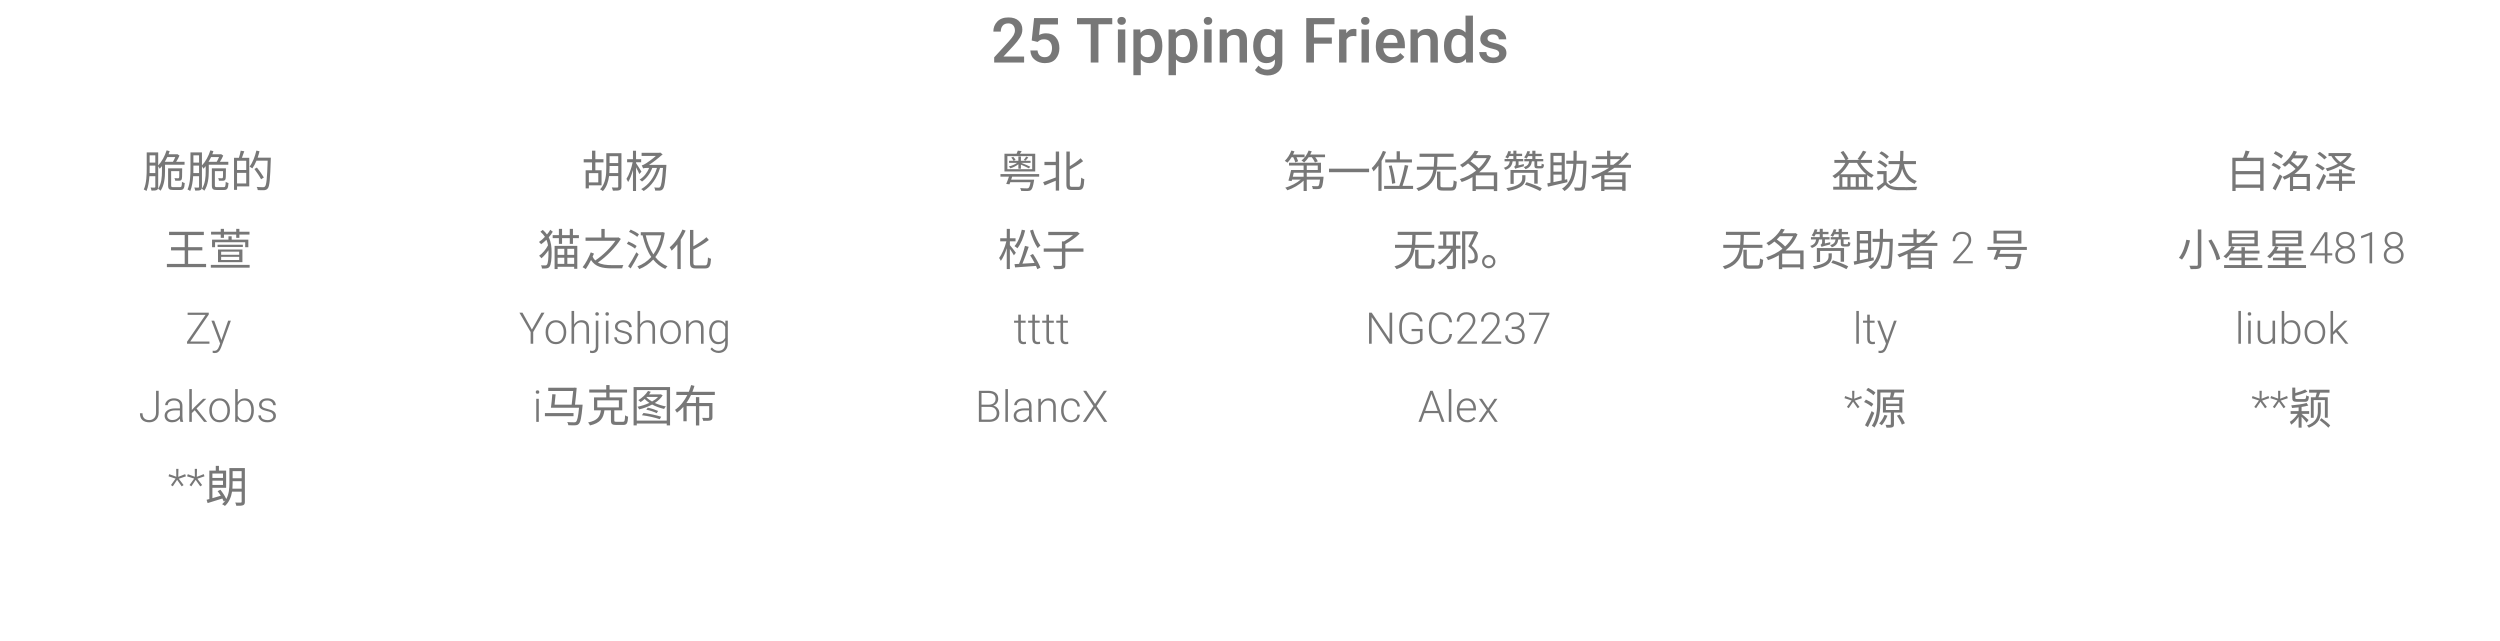
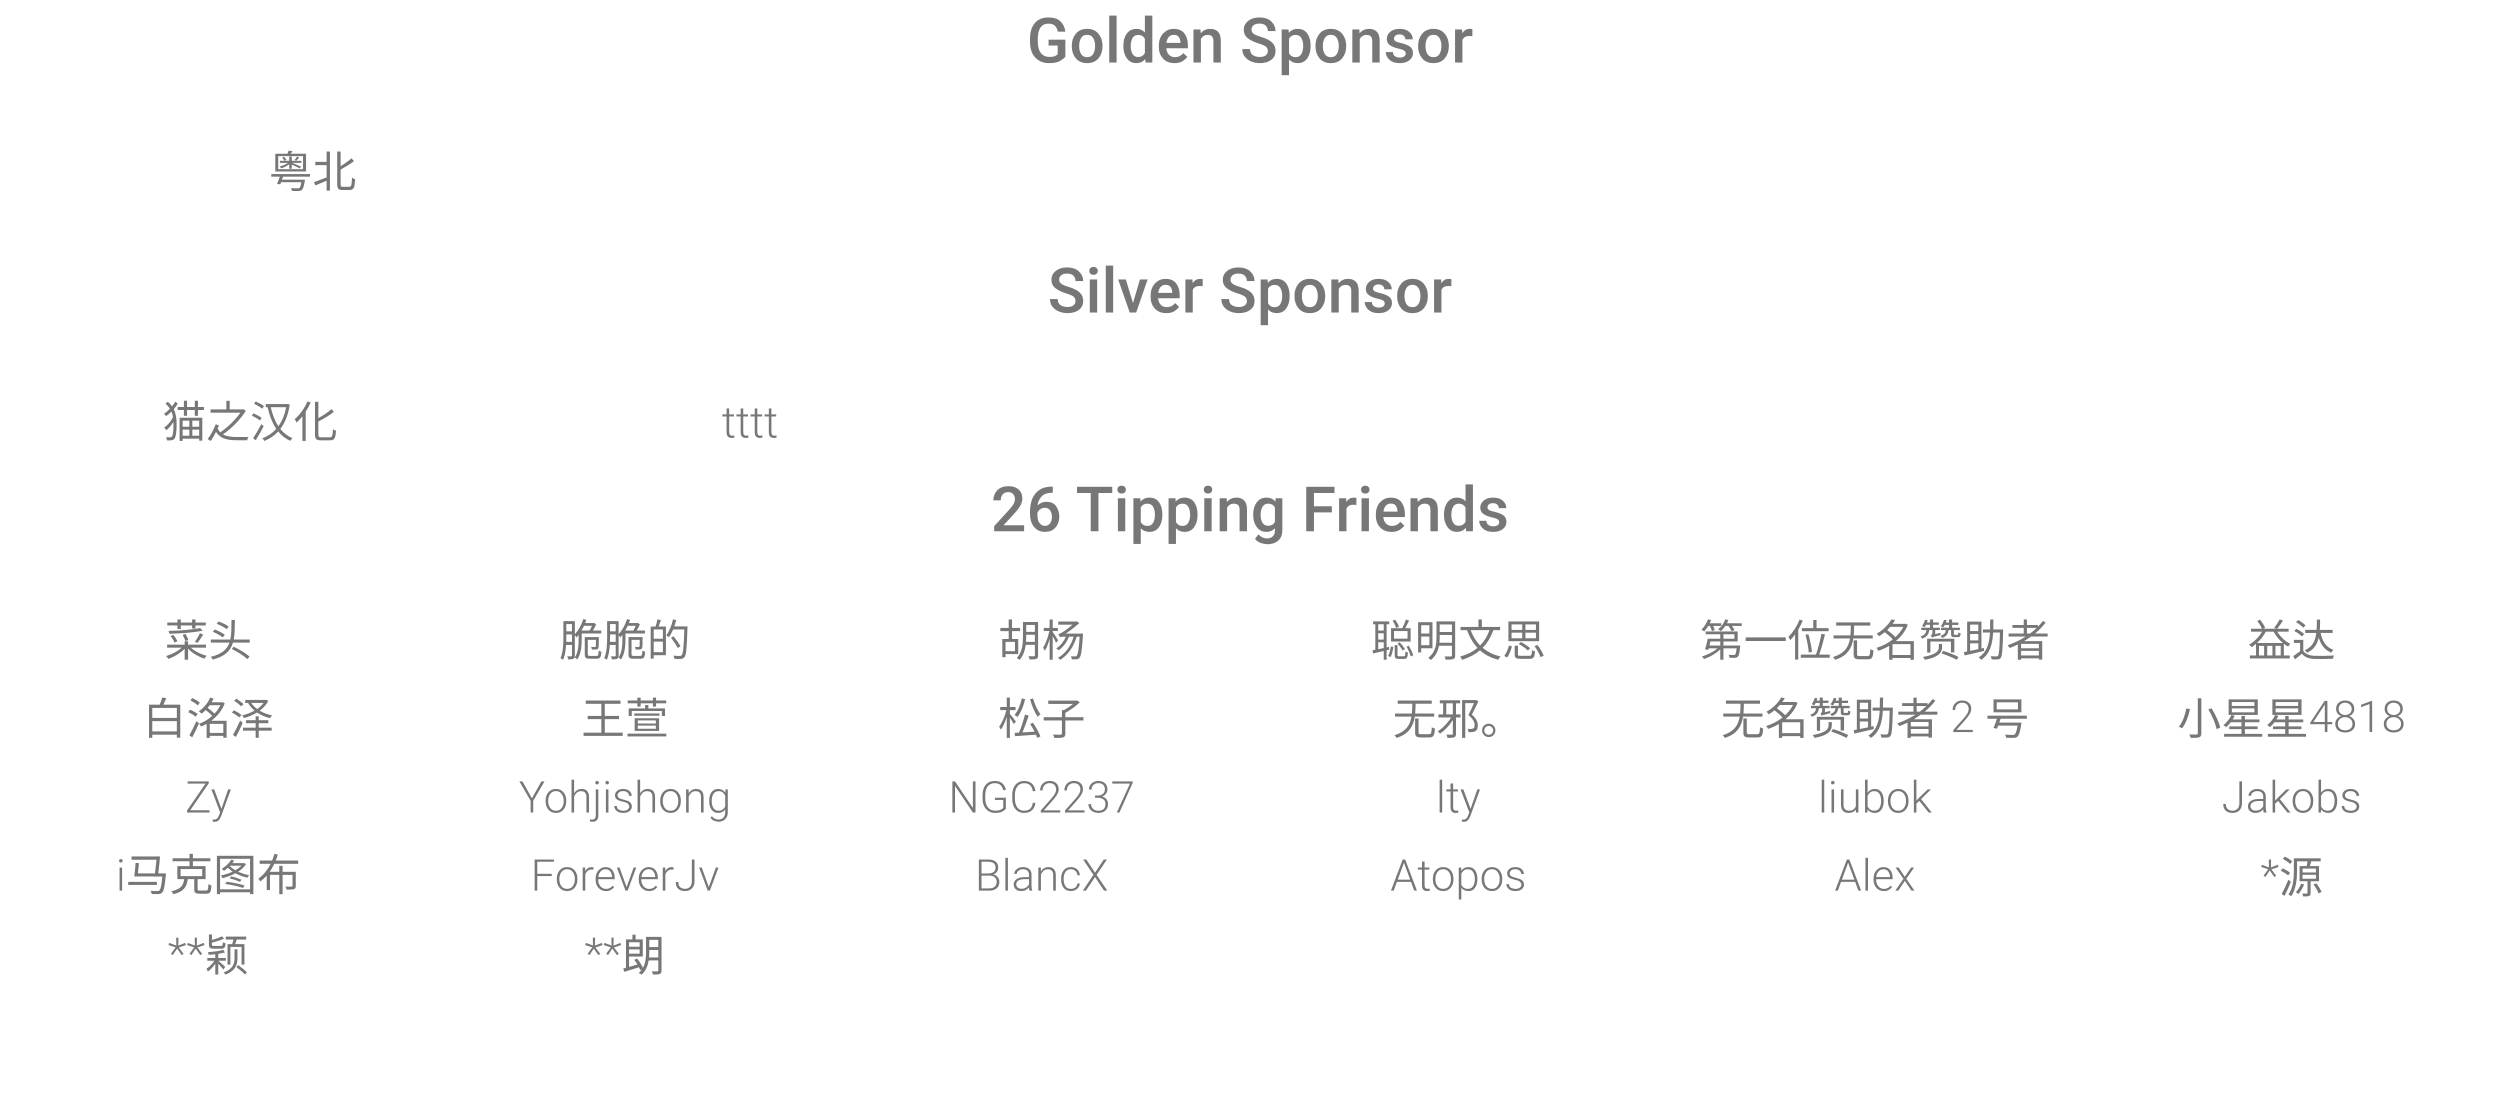
- <svg xmlns="http://www.w3.org/2000/svg" viewBox="0 0 800 205" width="800" height="205">
+ <svg xmlns="http://www.w3.org/2000/svg" viewBox="0 0 800 355" width="800" height="355">
  <style>
text {
  font-weight: 300;
  font-size: 14px;
  fill: #777777;
  font-family: -apple-system, BlinkMacSystemFont, 'Segoe UI', Roboto, Oxygen, Ubuntu, Cantarell, 'Open Sans', 'Helvetica Neue', sans-serif;
}
.sponsorkit-link {
  cursor: pointer;
}
.sponsorkit-tier-title {
  font-weight: 500;
  font-size: 20px;
}
</style>
-   <text x="400" y="20" text-anchor="middle" class="sponsorkit-tier-title">25 Tipping Friends</text>
-   <text x="66.667" y="60" text-anchor="middle" class="sponsorkit-name" font-size="14">脆脆的</text>
-   <text x="200" y="60" text-anchor="middle" class="sponsorkit-name" font-size="14">胡杨</text>
-   <text x="333.333" y="60" text-anchor="middle" class="sponsorkit-name" font-size="14">粤北</text>
-   <text x="466.667" y="60" text-anchor="middle" class="sponsorkit-name" font-size="14">第一位无名赞助者</text>
-   <text x="600" y="60" text-anchor="middle" class="sponsorkit-name" font-size="14">益达</text>
-   <text x="733.333" y="60" text-anchor="middle" class="sponsorkit-name" font-size="14">白洺泽</text>
-   <text x="66.667" y="85" text-anchor="middle" class="sponsorkit-name" font-size="14">王萱</text>
-   <text x="200" y="85" text-anchor="middle" class="sponsorkit-name" font-size="14">猫之汉化</text>
-   <text x="333.333" y="85" text-anchor="middle" class="sponsorkit-name" font-size="14">松子</text>
-   <text x="466.667" y="85" text-anchor="middle" class="sponsorkit-name" font-size="14">无邪。</text>
-   <text x="600" y="85" text-anchor="middle" class="sponsorkit-name" font-size="14">无名赞助者 2 号</text>
-   <text x="733.333" y="85" text-anchor="middle" class="sponsorkit-name" font-size="14">小星星4818</text>
-   <text x="66.667" y="110" text-anchor="middle" class="sponsorkit-name" font-size="14">Zy</text>
-   <text x="200" y="110" text-anchor="middle" class="sponsorkit-name" font-size="14">Yohjishong</text>
-   <text x="333.333" y="110" text-anchor="middle" class="sponsorkit-name" font-size="14">tttt</text>
-   <text x="466.667" y="110" text-anchor="middle" class="sponsorkit-name" font-size="14">NGC2237</text>
-   <text x="600" y="110" text-anchor="middle" class="sponsorkit-name" font-size="14">lty</text>
-   <text x="733.333" y="110" text-anchor="middle" class="sponsorkit-name" font-size="14">liubok</text>
-   <text x="66.667" y="135" text-anchor="middle" class="sponsorkit-name" font-size="14">Jakobs</text>
-   <text x="200" y="135" text-anchor="middle" class="sponsorkit-name" font-size="14">i马克图布</text>
-   <text x="333.333" y="135" text-anchor="middle" class="sponsorkit-name" font-size="14">BlancX</text>
-   <text x="466.667" y="135" text-anchor="middle" class="sponsorkit-name" font-size="14">Alex</text>
-   <text x="600" y="135" text-anchor="middle" class="sponsorkit-name" font-size="14">*源</text>
-   <text x="733.333" y="135" text-anchor="middle" class="sponsorkit-name" font-size="14">**颖</text>
-   <text x="66.667" y="160" text-anchor="middle" class="sponsorkit-name" font-size="14">**朗</text>
+   <text x="400" y="20" text-anchor="middle" class="sponsorkit-tier-title">Golden Sponsor</text>
+   <text x="100" y="60" text-anchor="middle" font-weight="bold" font-size="24" fill="#FFD700">粤北</text>
+   <text x="400" y="100" text-anchor="middle" class="sponsorkit-tier-title">Silver Sponsor</text>
+   <text x="80" y="140" text-anchor="middle" font-weight="bold" font-size="18" fill="#C0C0C0">猫之汉化</text>
+   <text x="240" y="140" text-anchor="middle" font-weight="bold" font-size="18" fill="#C0C0C0">tttt</text>
+   <text x="400" y="170" text-anchor="middle" class="sponsorkit-tier-title">26 Tipping Friends</text>
+   <text x="66.667" y="210" text-anchor="middle" class="sponsorkit-name" font-size="14">菜头</text>
+   <text x="200" y="210" text-anchor="middle" class="sponsorkit-name" font-size="14">脆脆的</text>
+   <text x="333.333" y="210" text-anchor="middle" class="sponsorkit-name" font-size="14">胡杨</text>
+   <text x="466.667" y="210" text-anchor="middle" class="sponsorkit-name" font-size="14">聪明文思</text>
+   <text x="600" y="210" text-anchor="middle" class="sponsorkit-name" font-size="14">第一位无名赞助者</text>
+   <text x="733.333" y="210" text-anchor="middle" class="sponsorkit-name" font-size="14">益达</text>
+   <text x="66.667" y="235" text-anchor="middle" class="sponsorkit-name" font-size="14">白洺泽</text>
+   <text x="200" y="235" text-anchor="middle" class="sponsorkit-name" font-size="14">王萱</text>
+   <text x="333.333" y="235" text-anchor="middle" class="sponsorkit-name" font-size="14">松子</text>
+   <text x="466.667" y="235" text-anchor="middle" class="sponsorkit-name" font-size="14">无邪。</text>
+   <text x="600" y="235" text-anchor="middle" class="sponsorkit-name" font-size="14">无名赞助者 2 号</text>
+   <text x="733.333" y="235" text-anchor="middle" class="sponsorkit-name" font-size="14">小星星4818</text>
+   <text x="66.667" y="260" text-anchor="middle" class="sponsorkit-name" font-size="14">Zy</text>
+   <text x="200" y="260" text-anchor="middle" class="sponsorkit-name" font-size="14">Yohjishong</text>
+   <text x="333.333" y="260" text-anchor="middle" class="sponsorkit-name" font-size="14">NGC2237</text>
+   <text x="466.667" y="260" text-anchor="middle" class="sponsorkit-name" font-size="14">lty</text>
+   <text x="600" y="260" text-anchor="middle" class="sponsorkit-name" font-size="14">liubok</text>
+   <text x="733.333" y="260" text-anchor="middle" class="sponsorkit-name" font-size="14">Jakobs</text>
+   <text x="66.667" y="285" text-anchor="middle" class="sponsorkit-name" font-size="14">i马克图布</text>
+   <text x="200" y="285" text-anchor="middle" class="sponsorkit-name" font-size="14">ForeverJv</text>
+   <text x="333.333" y="285" text-anchor="middle" class="sponsorkit-name" font-size="14">BlancX</text>
+   <text x="466.667" y="285" text-anchor="middle" class="sponsorkit-name" font-size="14">Atopos</text>
+   <text x="600" y="285" text-anchor="middle" class="sponsorkit-name" font-size="14">Alex</text>
+   <text x="733.333" y="285" text-anchor="middle" class="sponsorkit-name" font-size="14">*源</text>
+   <text x="66.667" y="310" text-anchor="middle" class="sponsorkit-name" font-size="14">**颖</text>
+   <text x="200" y="310" text-anchor="middle" class="sponsorkit-name" font-size="14">**朗</text>
</svg>
